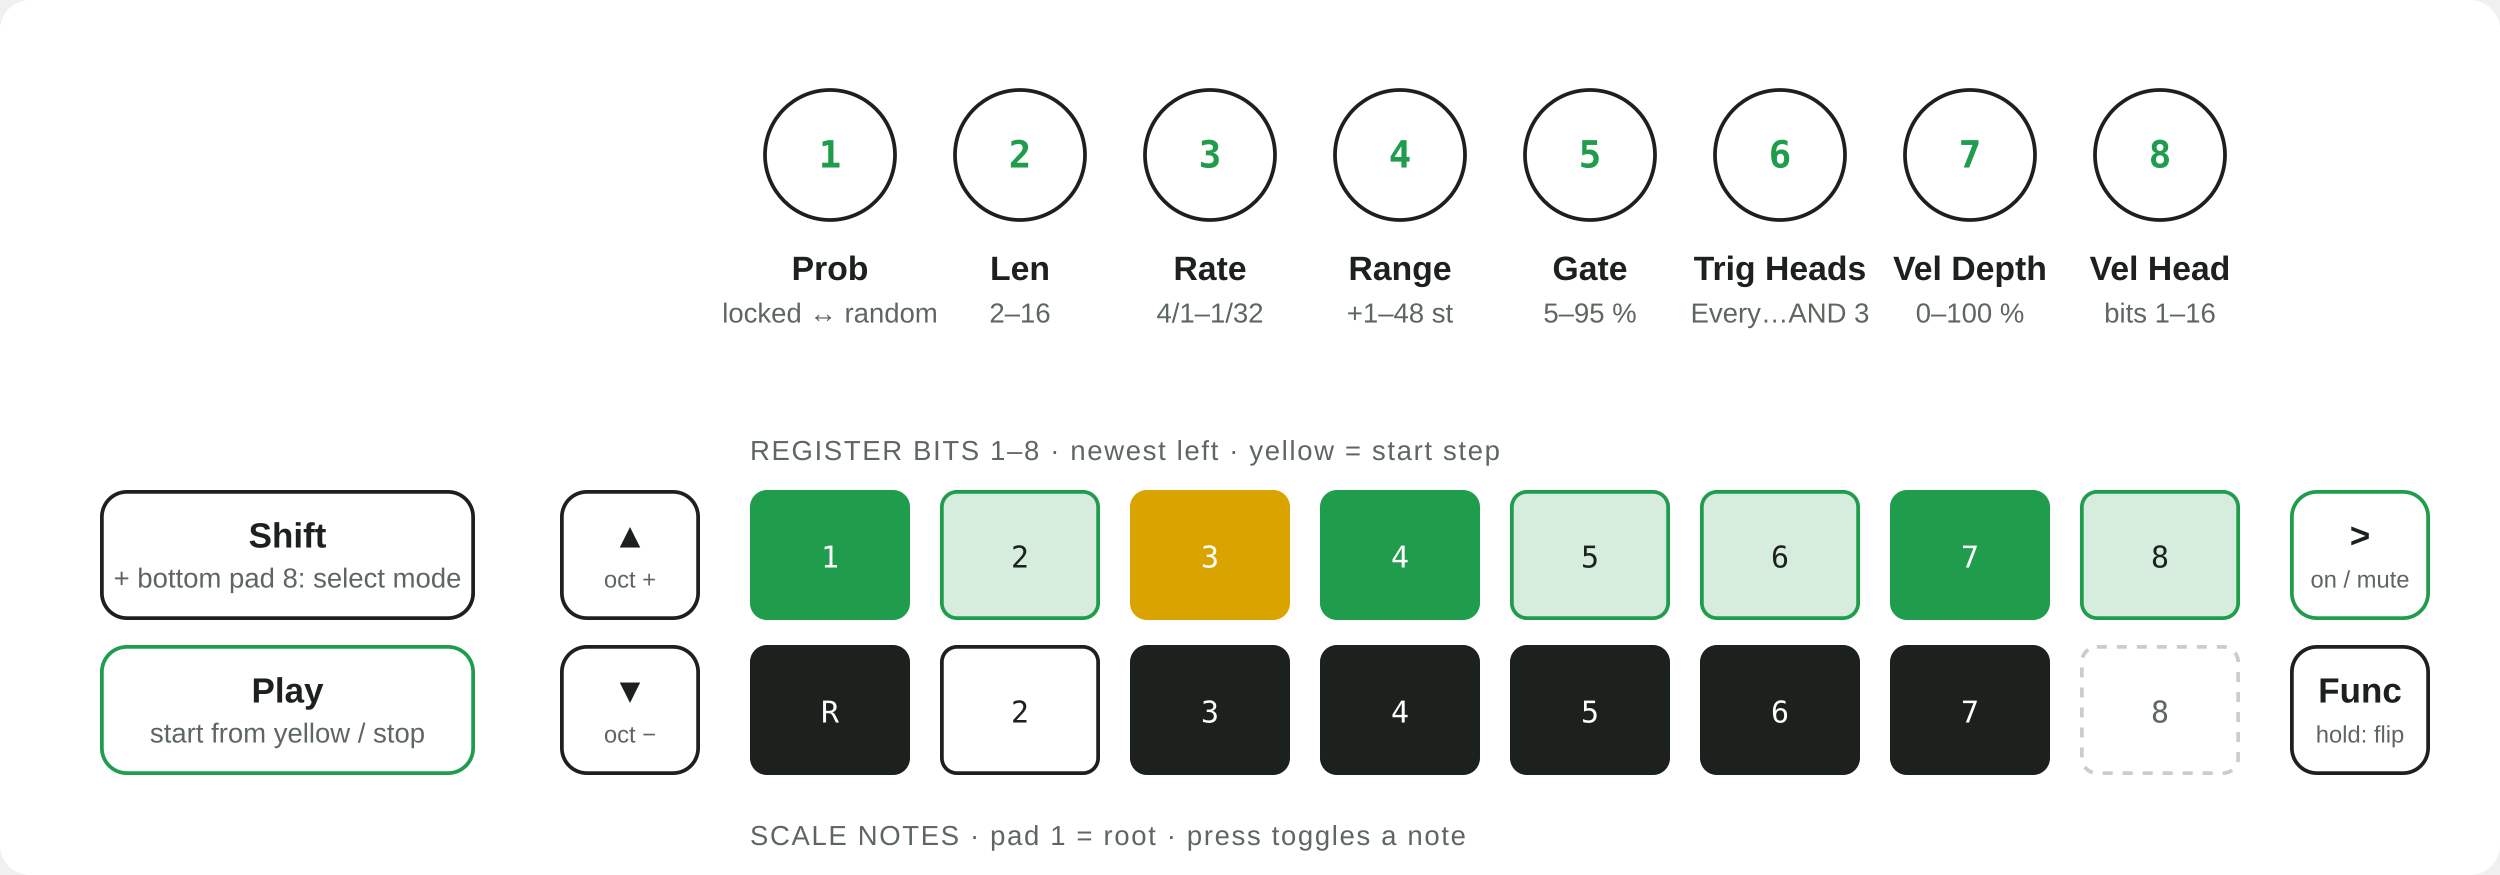
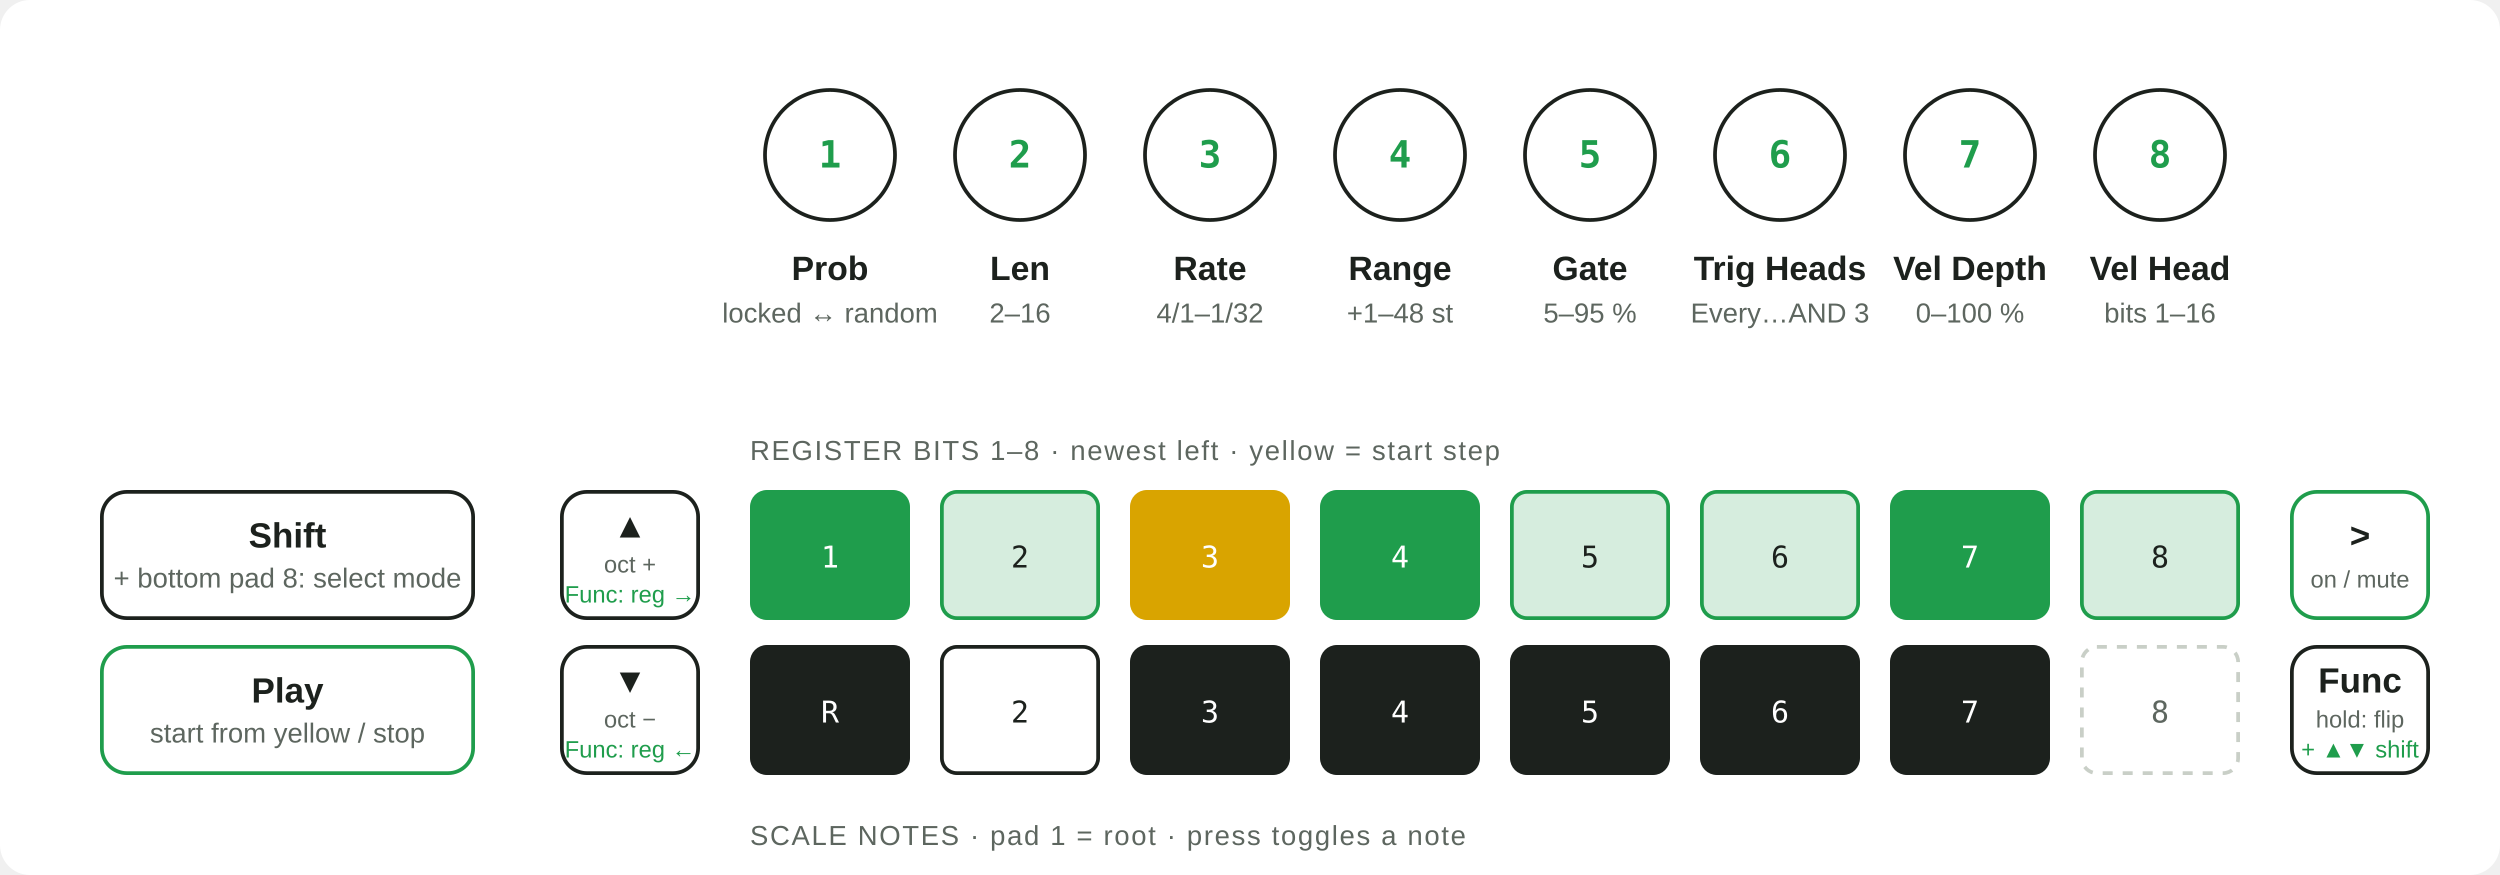
<svg xmlns="http://www.w3.org/2000/svg" viewBox="0 0 1000 350" width="1000" height="350" font-family="'IBM Plex Sans Condensed', 'Arial Narrow', 'Helvetica Neue', Arial, sans-serif">
  <style>
  .bg{fill:#ffffff} .fg{fill:#1c211d} .mu{fill:#5d665f} .ac{fill:#1f9d4c}
  .s-fg{stroke:#1c211d} .s-ac{stroke:#1f9d4c} .s-line{stroke:#c9cfc7}
  .on{fill:#1f9d4c;stroke:#1f9d4c} .st{fill:#d9a400;stroke:#d9a400}
  .note{fill:#1c211d;stroke:#1c211d} .note-off{fill:none;stroke:#1c211d}
  .ink-on{fill:#ffffff} .ink-note{fill:#ffffff}
  .mono{font-family:'JetBrains Mono',Menlo,Consolas,monospace}
  @media (prefers-color-scheme: dark){
    .bg{fill:#0d1117} .fg{fill:#e3e8e2} .mu{fill:#98a29a} .ac{fill:#4fd27f}
    .s-fg{stroke:#e3e8e2} .s-ac{stroke:#4fd27f} .s-line{stroke:#3a423c}
    .on{fill:#4fd27f;stroke:#4fd27f} .st{fill:#f2cf3a;stroke:#f2cf3a}
    .note{fill:#e3e8e2;stroke:#e3e8e2} .note-off{stroke:#e3e8e2}
    .ink-on{fill:#101311} .ink-note{fill:#101311}
  }
</style>
  <rect class="bg" width="1000" height="350" rx="12" />
  <g text-anchor="middle">
    <circle cx="332" cy="62" r="26" fill="none" class="s-fg" stroke-width="1.5" />
    <text x="332" y="67" font-size="15" font-weight="600" class="ac mono">1</text>
    <text x="332" y="112" font-size="13.5" font-weight="600" class="fg">Prob</text>
    <text x="332" y="129" font-size="11" class="mu">locked ↔ random</text>
    <circle cx="408" cy="62" r="26" fill="none" class="s-fg" stroke-width="1.5" />
    <text x="408" y="67" font-size="15" font-weight="600" class="ac mono">2</text>
    <text x="408" y="112" font-size="13.5" font-weight="600" class="fg">Len</text>
    <text x="408" y="129" font-size="11" class="mu">2–16</text>
    <circle cx="484" cy="62" r="26" fill="none" class="s-fg" stroke-width="1.5" />
    <text x="484" y="67" font-size="15" font-weight="600" class="ac mono">3</text>
    <text x="484" y="112" font-size="13.5" font-weight="600" class="fg">Rate</text>
    <text x="484" y="129" font-size="11" class="mu">4/1–1/32</text>
    <circle cx="560" cy="62" r="26" fill="none" class="s-fg" stroke-width="1.5" />
    <text x="560" y="67" font-size="15" font-weight="600" class="ac mono">4</text>
    <text x="560" y="112" font-size="13.5" font-weight="600" class="fg">Range</text>
    <text x="560" y="129" font-size="11" class="mu">+1–48 st</text>
    <circle cx="636" cy="62" r="26" fill="none" class="s-fg" stroke-width="1.5" />
    <text x="636" y="67" font-size="15" font-weight="600" class="ac mono">5</text>
    <text x="636" y="112" font-size="13.5" font-weight="600" class="fg">Gate</text>
    <text x="636" y="129" font-size="11" class="mu">5–95 %</text>
    <circle cx="712" cy="62" r="26" fill="none" class="s-fg" stroke-width="1.5" />
    <text x="712" y="67" font-size="15" font-weight="600" class="ac mono">6</text>
    <text x="712" y="112" font-size="13.5" font-weight="600" class="fg">Trig Heads</text>
    <text x="712" y="129" font-size="11" class="mu">Every…AND 3</text>
    <circle cx="788" cy="62" r="26" fill="none" class="s-fg" stroke-width="1.5" />
    <text x="788" y="67" font-size="15" font-weight="600" class="ac mono">7</text>
    <text x="788" y="112" font-size="13.5" font-weight="600" class="fg">Vel Depth</text>
    <text x="788" y="129" font-size="11" class="mu">0–100 %</text>
    <circle cx="864" cy="62" r="26" fill="none" class="s-fg" stroke-width="1.5" />
    <text x="864" y="67" font-size="15" font-weight="600" class="ac mono">8</text>
    <text x="864" y="112" font-size="13.5" font-weight="600" class="fg">Vel Head</text>
    <text x="864" y="129" font-size="11" class="mu">bits 1–16</text>
  </g>
  <text x="300" y="184" font-size="11" letter-spacing=".06em" class="mu">REGISTER BITS 1–8 · newest left · yellow = start step</text>
  <text x="300" y="338" font-size="11" letter-spacing=".06em" class="mu">SCALE NOTES · pad 1 = root · press toggles a note</text>
  <g text-anchor="middle">
    <rect x="300.75" y="196.75" width="62.5" height="50.5" rx="6" class="on" stroke-width="1.5" />
    <text x="332" y="227" font-size="12" class="mono ink-on">1</text>
    <rect x="300.75" y="258.75" width="62.5" height="50.5" rx="6" class="note" stroke-width="1.5" />
    <text x="332" y="289" font-size="12" class="mono ink-note">R</text>
    <rect x="376.75" y="196.75" width="62.5" height="50.5" rx="6" class="on" stroke-width="1.5" fill-opacity=".18" />
    <text x="408" y="227" font-size="12" class="mono fg">2</text>
    <rect x="376.75" y="258.75" width="62.5" height="50.5" rx="6" class="note-off" stroke-width="1.5" />
    <text x="408" y="289" font-size="12" class="mono fg">2</text>
    <rect x="452.75" y="196.75" width="62.5" height="50.5" rx="6" class="st" stroke-width="1.5" />
    <text x="484" y="227" font-size="12" class="mono ink-on">3</text>
    <rect x="452.75" y="258.75" width="62.5" height="50.5" rx="6" class="note" stroke-width="1.5" />
    <text x="484" y="289" font-size="12" class="mono ink-note">3</text>
    <rect x="528.75" y="196.75" width="62.5" height="50.5" rx="6" class="on" stroke-width="1.5" />
    <text x="560" y="227" font-size="12" class="mono ink-on">4</text>
    <rect x="528.75" y="258.75" width="62.5" height="50.5" rx="6" class="note" stroke-width="1.5" />
    <text x="560" y="289" font-size="12" class="mono ink-note">4</text>
    <rect x="604.75" y="196.75" width="62.5" height="50.5" rx="6" class="on" stroke-width="1.5" fill-opacity=".18" />
    <text x="636" y="227" font-size="12" class="mono fg">5</text>
    <rect x="604.75" y="258.75" width="62.5" height="50.5" rx="6" class="note" stroke-width="1.5" />
    <text x="636" y="289" font-size="12" class="mono ink-note">5</text>
    <rect x="680.75" y="196.75" width="62.5" height="50.5" rx="6" class="on" stroke-width="1.5" fill-opacity=".18" />
    <text x="712" y="227" font-size="12" class="mono fg">6</text>
    <rect x="680.75" y="258.75" width="62.5" height="50.5" rx="6" class="note" stroke-width="1.5" />
    <text x="712" y="289" font-size="12" class="mono ink-note">6</text>
    <rect x="756.75" y="196.75" width="62.5" height="50.5" rx="6" class="on" stroke-width="1.5" />
    <text x="788" y="227" font-size="12" class="mono ink-on">7</text>
    <rect x="756.75" y="258.75" width="62.5" height="50.5" rx="6" class="note" stroke-width="1.5" />
    <text x="788" y="289" font-size="12" class="mono ink-note">7</text>
    <rect x="832.75" y="196.75" width="62.5" height="50.5" rx="6" class="on" stroke-width="1.5" fill-opacity=".18" />
    <text x="864" y="227" font-size="12" class="mono fg">8</text>
    <rect x="832.75" y="258.75" width="62.5" height="50.5" rx="6" fill="none" class="s-line" stroke-width="1.5" stroke-dasharray="4 4" />
    <text x="864" y="289" font-size="12" class="mono mu">8</text>
    <rect x="40.75" y="196.75" width="148.5" height="50.5" rx="10" fill="none" class="s-fg" stroke-width="1.5" />
    <text x="115.0" y="219" font-size="14" font-weight="600" class="fg">Shift</text>
    <text x="115.0" y="235" font-size="11" class="mu">+ bottom pad 8: select mode</text>
    <rect x="40.75" y="258.75" width="148.5" height="50.5" rx="10" fill="none" class="s-ac" stroke-width="1.5" />
    <text x="115.0" y="281" font-size="14" font-weight="600" class="fg">Play</text>
    <text x="115.0" y="297" font-size="11" class="mu">start from yellow / stop</text>
    <rect x="224.75" y="196.75" width="54.5" height="50.5" rx="10" fill="none" class="s-fg" stroke-width="1.5" />
-     <text x="252.0" y="219" font-size="14" font-weight="600" class="fg">▲</text>
-     <text x="252.0" y="235" font-size="9.5" class="mu">oct +</text>
+     <text x="252.0" y="215" font-size="14" font-weight="600" class="fg">▲</text>
+     <text x="252.0" y="229" font-size="9.5" class="mu">oct +</text>
+     <text x="252.0" y="241" font-size="9.5" class="ac">Func: reg →</text>
    <rect x="224.75" y="258.75" width="54.5" height="50.5" rx="10" fill="none" class="s-fg" stroke-width="1.5" />
-     <text x="252.0" y="281" font-size="14" font-weight="600" class="fg">▼</text>
-     <text x="252.0" y="297" font-size="9.5" class="mu">oct −</text>
+     <text x="252.0" y="277" font-size="14" font-weight="600" class="fg">▼</text>
+     <text x="252.0" y="291" font-size="9.5" class="mu">oct −</text>
+     <text x="252.0" y="303" font-size="9.5" class="ac">Func: reg ←</text>
    <rect x="916.75" y="196.75" width="54.5" height="50.5" rx="10" fill="none" class="s-ac" stroke-width="1.5" />
    <text x="944.0" y="219" font-size="14" font-weight="600" class="fg">&gt;</text>
    <text x="944.0" y="235" font-size="9.5" class="mu">on / mute</text>
    <rect x="916.75" y="258.75" width="54.5" height="50.5" rx="10" fill="none" class="s-fg" stroke-width="1.5" />
-     <text x="944.0" y="281" font-size="14" font-weight="600" class="fg">Func</text>
-     <text x="944.0" y="297" font-size="9.5" class="mu">hold: flip</text>
+     <text x="944.0" y="277" font-size="14" font-weight="600" class="fg">Func</text>
+     <text x="944.0" y="291" font-size="9.5" class="mu">hold: flip</text>
+     <text x="944.0" y="303" font-size="9.5" class="ac">+ ▲▼ shift</text>
  </g>
</svg>
